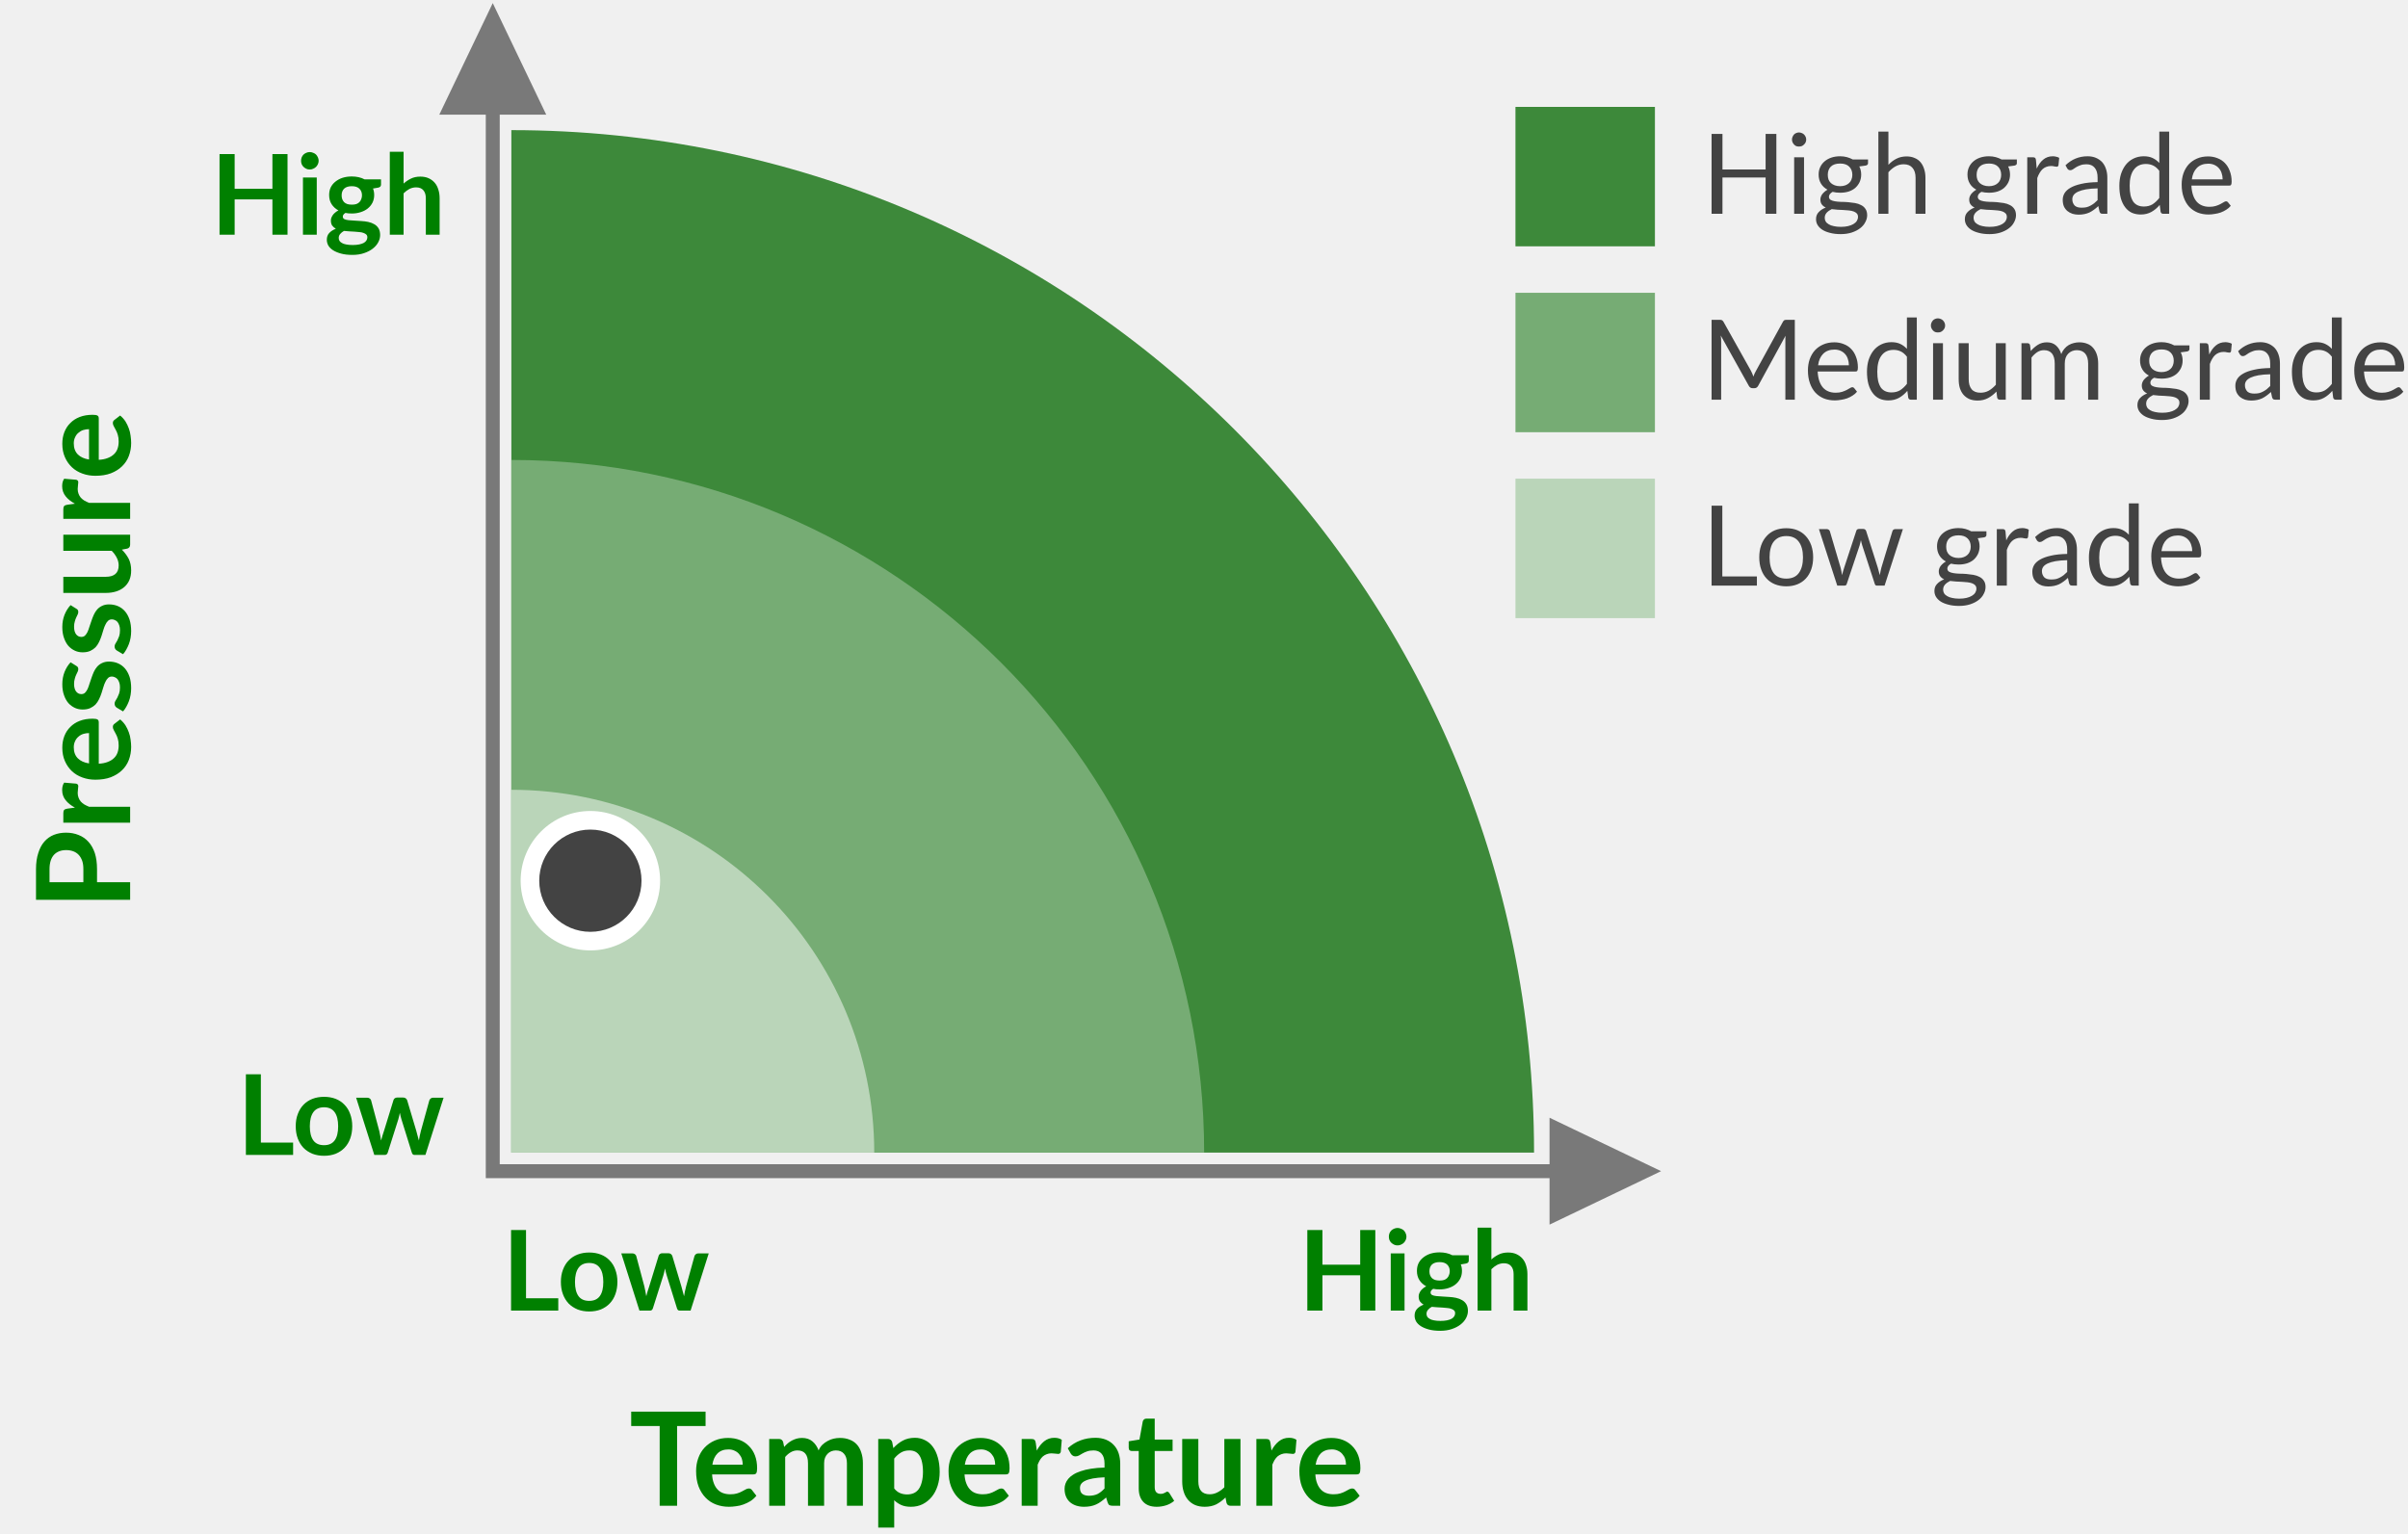
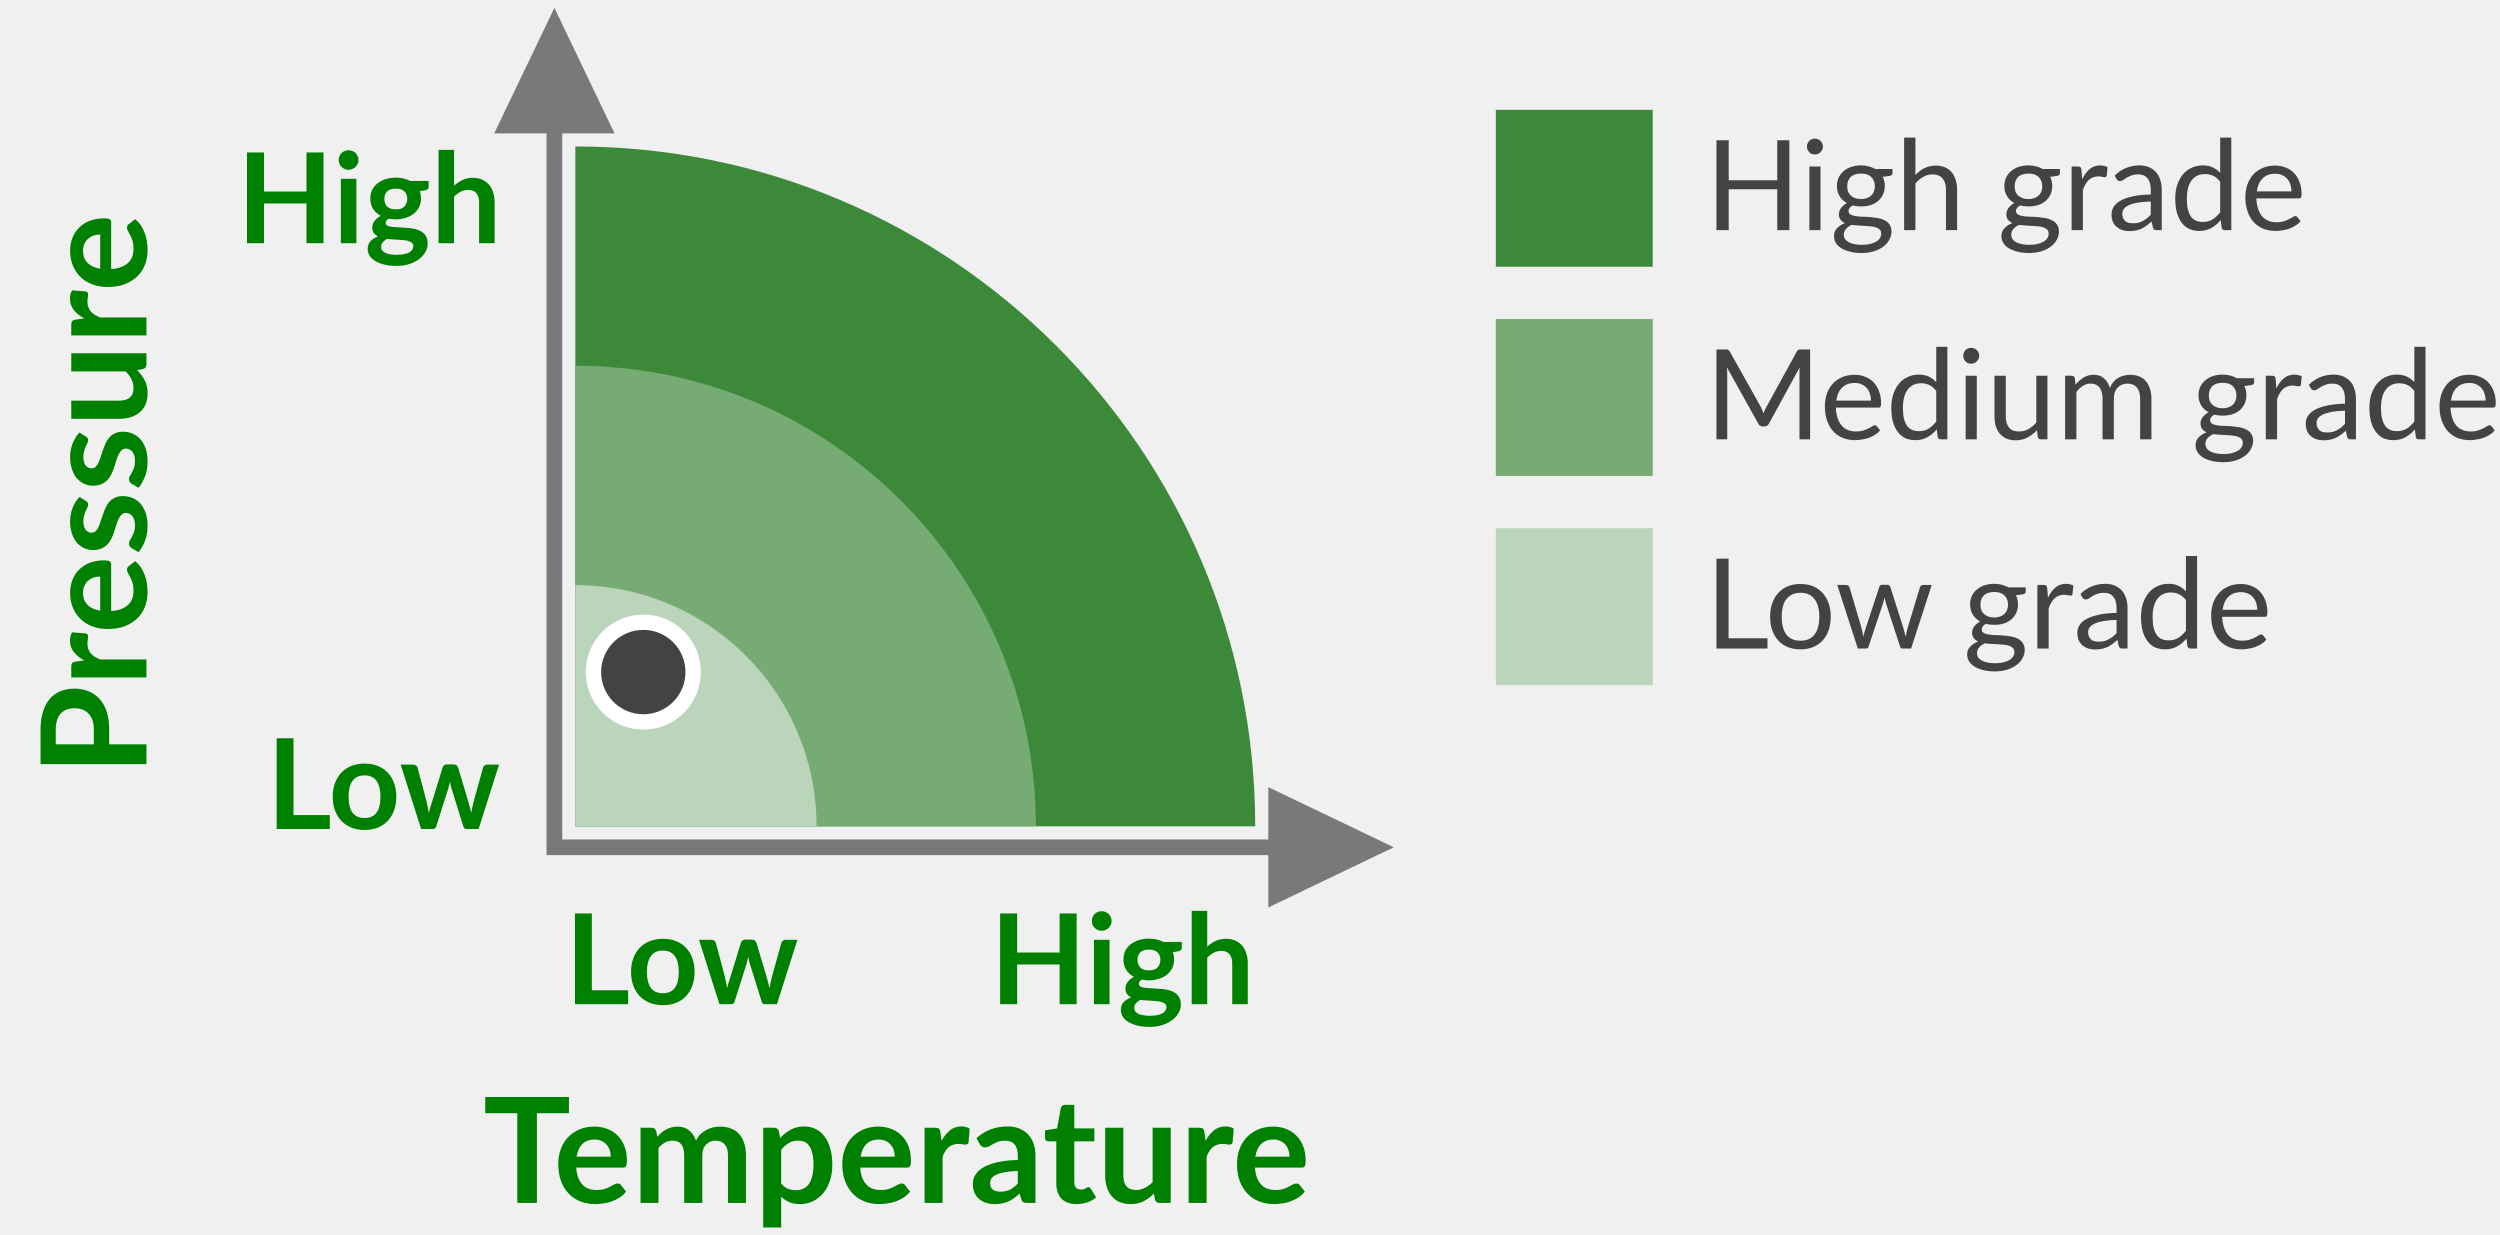
- <svg xmlns="http://www.w3.org/2000/svg" width="259" height="165" viewBox="0 0 259 165">
+ <svg xmlns="http://www.w3.org/2000/svg" width="239" height="118" viewBox="0 0 239 118">
  <g fill="none" fill-rule="evenodd">
-     <path d="M0 0h259v165H0V0z" />
-     <text font-family="Lato-Bold, Lato" font-size="12" font-weight="bold" fill="green" transform="translate(0 .333)">
-       <tspan x="139.644" y="140.667">High</tspan>
+     <path d="M0 0h239v118H0z" />
+     <text font-family="Lato-Bold, Lato" font-size="12" font-weight="bold" fill="green" transform="translate(0 .75)">
+       <tspan x="94.644" y="95.25">High</tspan>
    </text>
-     <text font-family="Lato-Bold, Lato" font-size="12" font-weight="bold" fill="green" transform="translate(0 .333)">
-       <tspan x="54" y="140.667">Low</tspan>
+     <text font-family="Lato-Bold, Lato" font-size="12" font-weight="bold" fill="green" transform="translate(0 .75)">
+       <tspan x="54" y="95.25">Low</tspan>
    </text>
-     <text font-family="Lato-Bold, Lato" font-size="14" font-weight="bold" fill="green" transform="translate(0 .333)">
-       <tspan x="67.686" y="161.667">Temperature</tspan>
+     <text font-family="Lato-Bold, Lato" font-size="14" font-weight="bold" fill="green" transform="translate(0 .75)">
+       <tspan x="46.186" y="114.25">Temperature</tspan>
    </text>
-     <path fill="#797979" fill-rule="nonzero" d="M52.25 12.333h-5l5.75-12 5.75 12h-5v112.916l112.916.001v-5l12 5.75-12 5.75v-5H52.25z" />
-     <path d="M55 124h110c0-60.751-49.249-110-110-110v110z" fill="#3D893A" fill-rule="nonzero" />
-     <path d="M55 124h74.516c0-41.154-33.362-74.516-74.516-74.516V124z" fill="#76AC74" fill-rule="nonzero" />
-     <path d="M55 124h39.032c0-21.557-17.475-39.032-39.032-39.032V124z" fill="#BAD5B9" fill-rule="nonzero" />
-     <text font-family="Lato-Bold, Lato" font-size="12" font-weight="bold" fill="green" transform="translate(0 .333)">
-       <tspan x="25.482" y="123.917">Low</tspan>
+     <path fill="#797979" fill-rule="nonzero" d="M52.25 12.75h-5L53 .75l5.75 12h-5v67.5h67.5v-5l12 5.75-12 5.75v-5h-69z" />
+     <path d="M55 79h65c0-35.899-29.101-65-65-65v65z" fill="#3D893A" fill-rule="nonzero" />
+     <path d="M55 79h44.032c0-24.318-19.714-44.032-44.032-44.032V79z" fill="#76AC74" fill-rule="nonzero" />
+     <path d="M55 79h23.065c0-12.738-10.327-23.065-23.065-23.065V79z" fill="#BAD5B9" fill-rule="nonzero" />
+     <text font-family="Lato-Bold, Lato" font-size="12" font-weight="bold" fill="green" transform="translate(0 .75)">
+       <tspan x="25.482" y="78.5">Low</tspan>
    </text>
-     <text font-family="Lato-Bold, Lato" font-size="12" font-weight="bold" fill="green" transform="translate(0 .333)">
-       <tspan x="22.644" y="24.917">High</tspan>
+     <text font-family="Lato-Bold, Lato" font-size="12" font-weight="bold" fill="green" transform="translate(0 .75)">
+       <tspan x="22.644" y="22.5">High</tspan>
    </text>
-     <text transform="rotate(-90 8.667 70.083)" font-family="Lato-Bold, Lato" font-size="14" font-weight="bold" fill="green">
-       <tspan x="-19.174" y="75.417">Pressure</tspan>
+     <text transform="rotate(-90 8.875 46.125)" font-family="Lato-Bold, Lato" font-size="14" font-weight="bold" fill="green">
+       <tspan x="-19.174" y="51.25">Pressure</tspan>
    </text>
    <g>
-       <text font-family="Lato-Regular, Lato" font-size="12" fill="#434343" transform="translate(163 11)">
+       <text font-family="Lato-Regular, Lato" font-size="12" fill="#434343" transform="translate(143 10)">
        <tspan x="20" y="52">Low grade</tspan>
      </text>
-       <path fill="#BAD5B9" fill-rule="nonzero" d="M163 51.5h15v15h-15z" />
-       <text font-family="Lato-Regular, Lato" font-size="12" fill="#434343" transform="translate(163 11)">
+       <path fill="#BAD5B9" fill-rule="nonzero" d="M143 50.5h15v15h-15z" />
+       <text font-family="Lato-Regular, Lato" font-size="12" fill="#434343" transform="translate(143 10)">
        <tspan x="20" y="32">Medium grade</tspan>
      </text>
-       <path fill="#76AC74" fill-rule="nonzero" d="M163 31.5h15v15h-15z" />
-       <text font-family="Lato-Regular, Lato" font-size="12" fill="#434343" transform="translate(163 11)">
+       <path fill="#76AC74" fill-rule="nonzero" d="M143 30.5h15v15h-15z" />
+       <text font-family="Lato-Regular, Lato" font-size="12" fill="#434343" transform="translate(143 10)">
        <tspan x="20" y="12">High grade</tspan>
      </text>
-       <path fill="#3D893A" fill-rule="nonzero" d="M163 11.5h15v15h-15z" />
+       <path fill="#3D893A" fill-rule="nonzero" d="M143 10.5h15v15h-15z" />
    </g>
    <g fill-rule="nonzero">
-       <path d="M63.5 87.25a7.5 7.5 0 1 1 0 15 7.5 7.5 0 0 1 0-15z" fill="#FFF" />
-       <path d="M63.5 89.25a5.5 5.5 0 1 0 0 11 5.5 5.5 0 0 0 0-11z" fill="#434343" />
+       <path d="M61.5 58.75a5.5 5.5 0 1 1 0 11 5.5 5.5 0 0 1 0-11z" fill="#FFF" />
+       <path d="M61.5 60.217a4.033 4.033 0 1 0 0 8.066 4.033 4.033 0 0 0 0-8.066z" fill="#434343" />
    </g>
  </g>
</svg>
